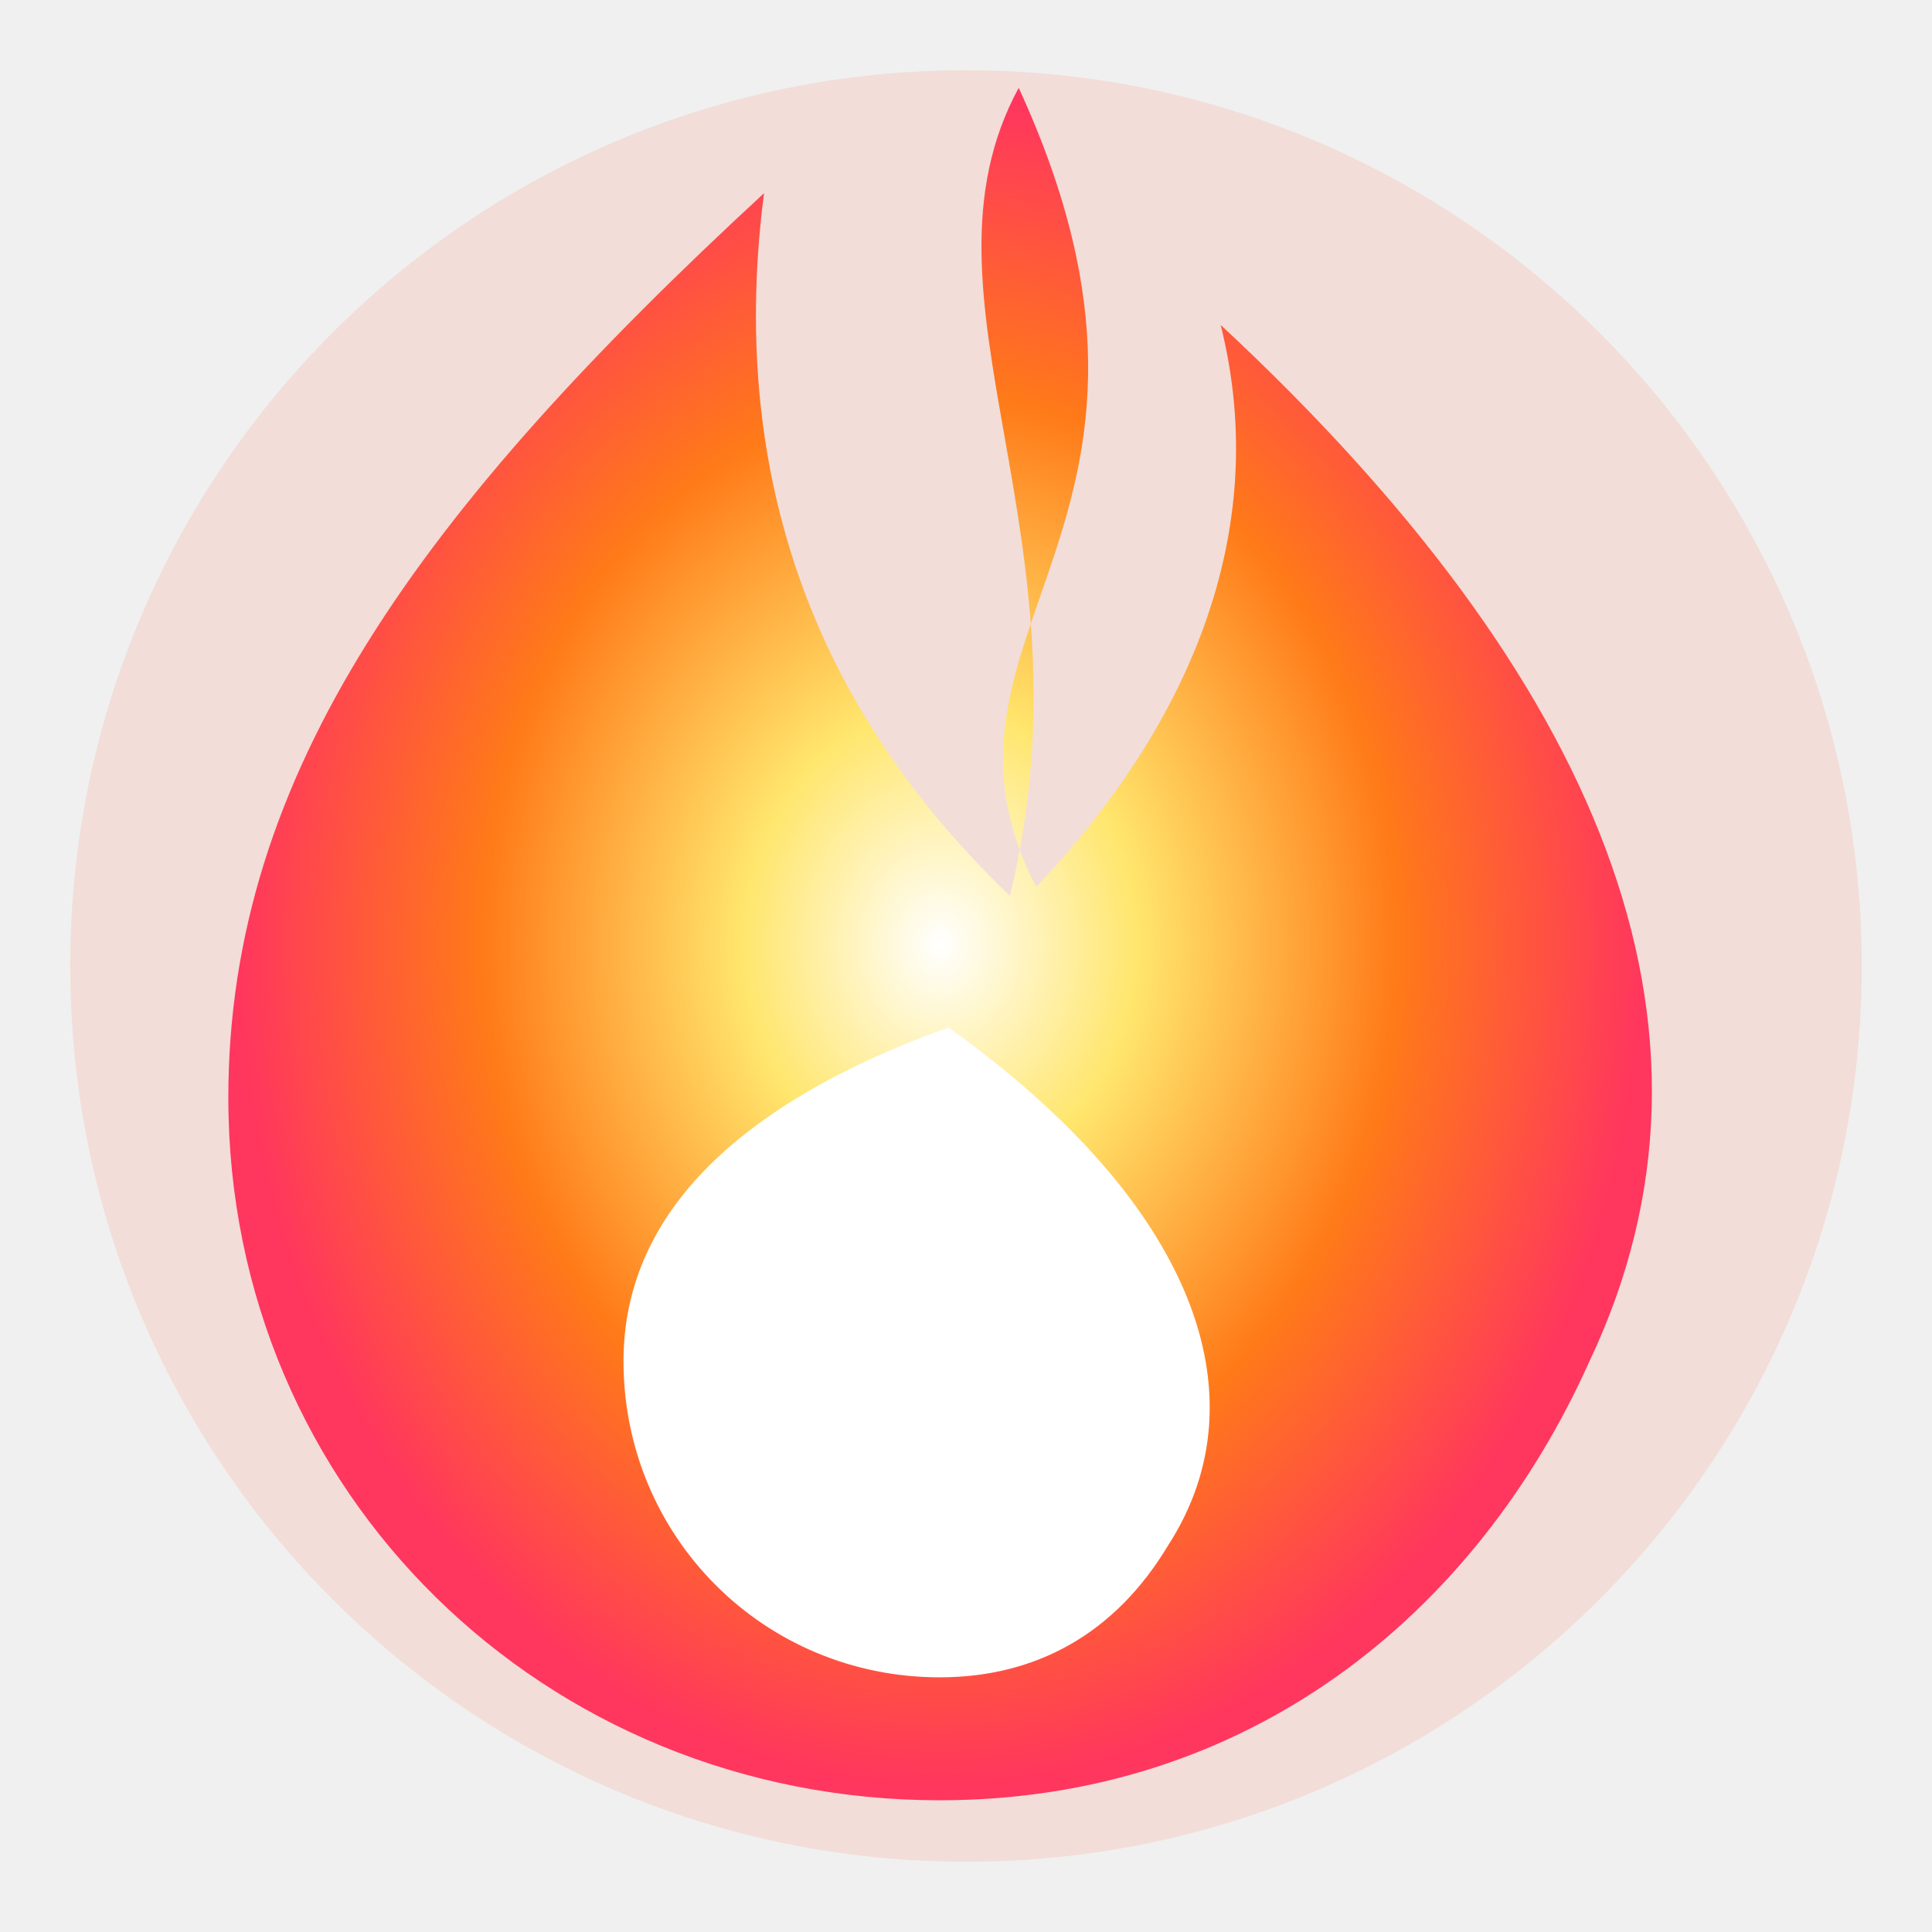
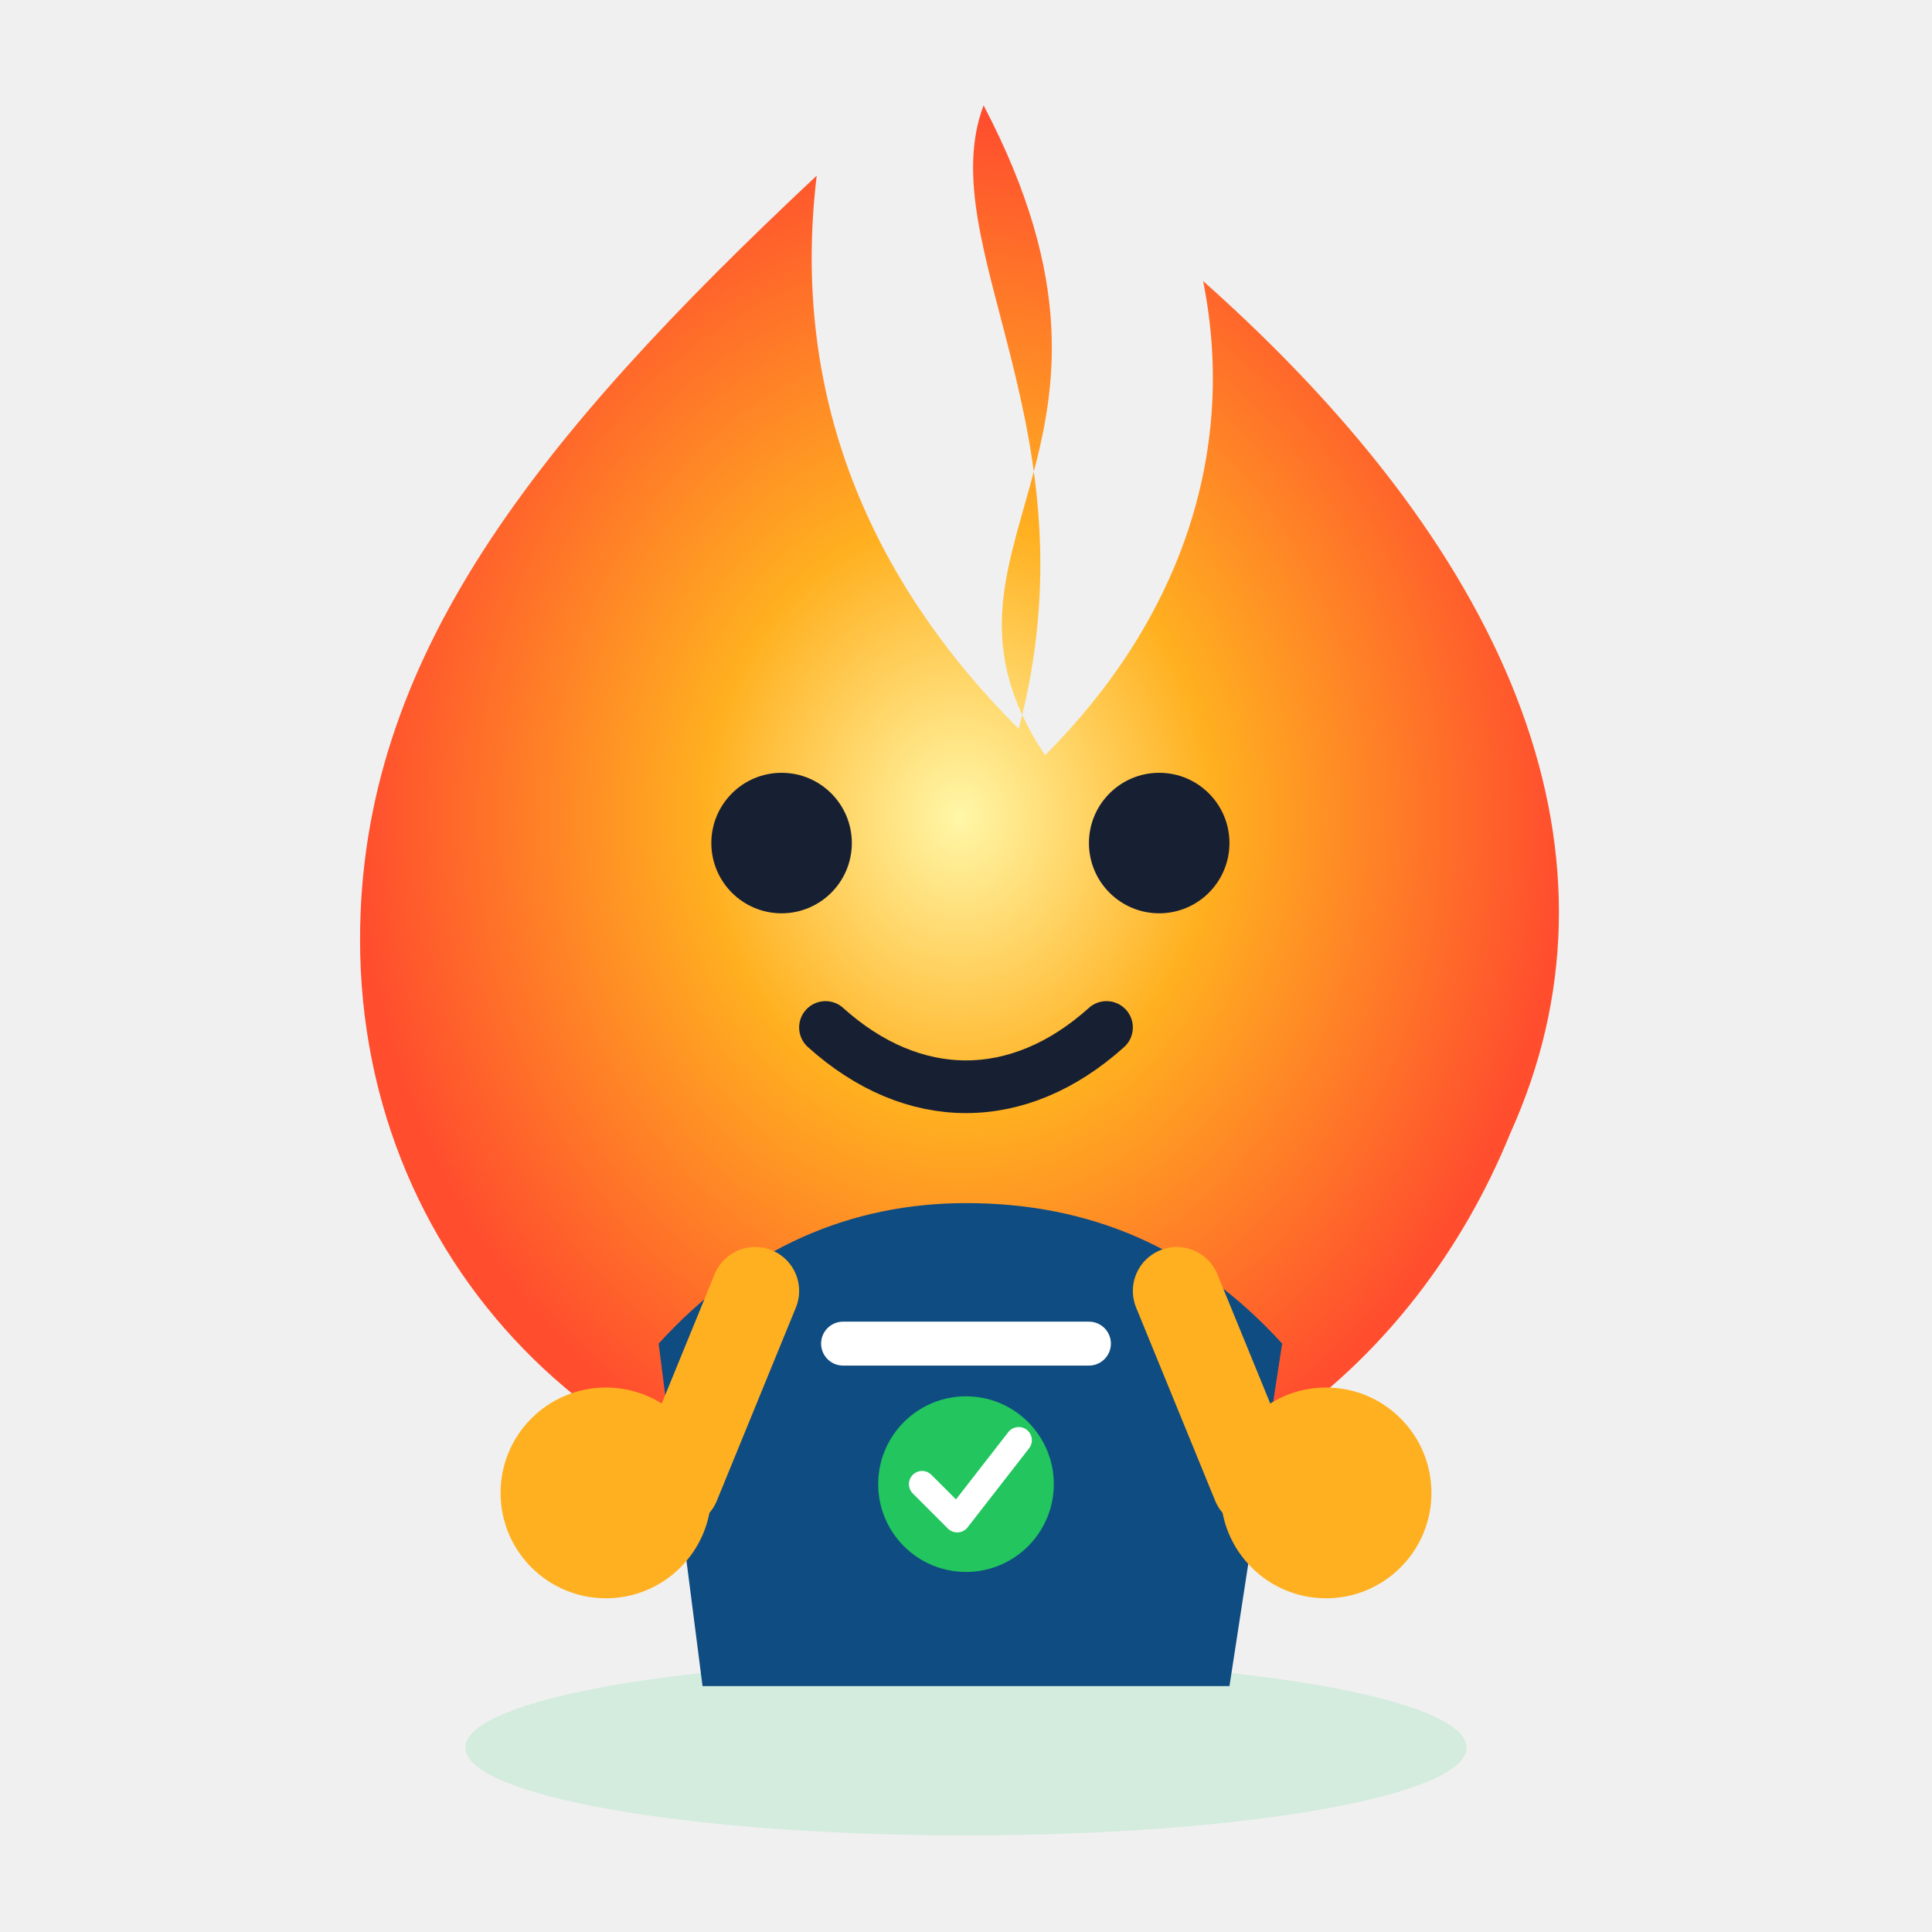
<svg xmlns="http://www.w3.org/2000/svg" viewBox="0 0 220 220">
  <defs>
-     <radialGradient id="a">
-       <stop stop-color="#fff" />
-       <stop offset=".28" stop-color="#ffe66d" />
-       <stop offset=".65" stop-color="#ff7a18" />
-       <stop offset="1" stop-color="#ff365e" />
+     <radialGradient id="f">
+       <stop stop-color="#fff7a8" />
+       <stop offset=".42" stop-color="#ffb020" />
+       <stop offset="1" stop-color="#ff4d2e" />
    </radialGradient>
  </defs>
-   <circle cx="110" cy="110" r="102" fill="#ff5a3620" />
-   <path fill="url(#a)" d="M116 10c23 50-13 62 2 91 17-18 27-40 21-64 43 40 60 80 42 118-13 29-39 50-74 50-45 0-81-35-81-80 0-37 22-67 61-103-4 31 5 58 28 80 10-41-12-68 1-92Z" />
-   <path fill="#fff" d="M108 117c28 20 36 42 25 59-6 10-15 15-26 15-20 0-36-16-36-36 0-16 12-29 37-38Z" />
+   <ellipse cx="110" cy="199" rx="57" ry="10" fill="#19d36b22" />
+   <path fill="url(#f)" d="M112 12c21 40-9 50 7 74 15-15 22-34 18-54 36 32 49 66 35 97-11 27-35 45-63 45-38 0-68-29-68-67 0-32 20-57 52-87-3 25 6 46 23 63 9-34-10-55-4-71Z" />
+   <circle cx="89" cy="96" r="8" fill="#172033" />
+   <circle cx="132" cy="96" r="8" fill="#172033" />
+   <path d="M94 117c10 9 22 9 32 0" fill="none" stroke="#172033" stroke-width="6" stroke-linecap="round" />
+   <path d="M75 153c10-11 22-16 35-16 14 0 26 5 36 16l-6 39H80Z" fill="#0f4c81" />
+   <path d="M86 147l-9 22M134 147l9 22" stroke="#ffb020" stroke-width="10" stroke-linecap="round" />
+   <circle cx="69" cy="170" r="12" fill="#ffb020" />
+   <circle cx="151" cy="170" r="12" fill="#ffb020" />
+   <path d="M96 153h28" stroke="#fff" stroke-width="5" stroke-linecap="round" />
+   <circle cx="110" cy="169" r="10" fill="#22c55e" />
+   <path d="M105 169l4 4 7-9" fill="none" stroke="#fff" stroke-width="3" stroke-linecap="round" stroke-linejoin="round" />
</svg>
